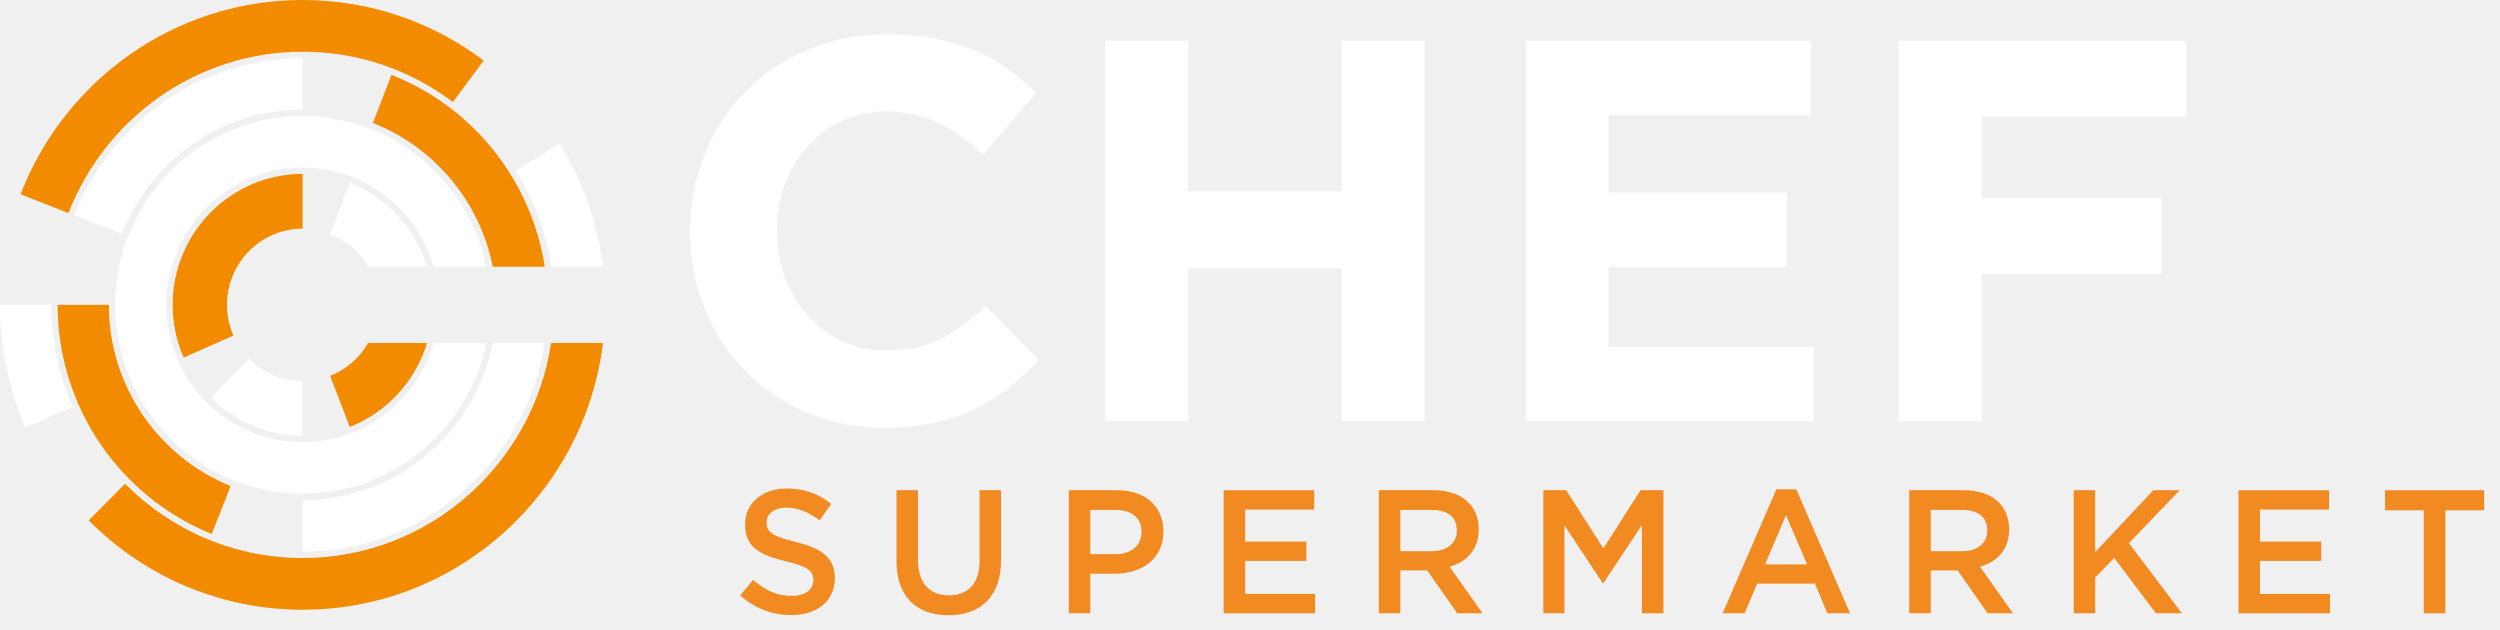
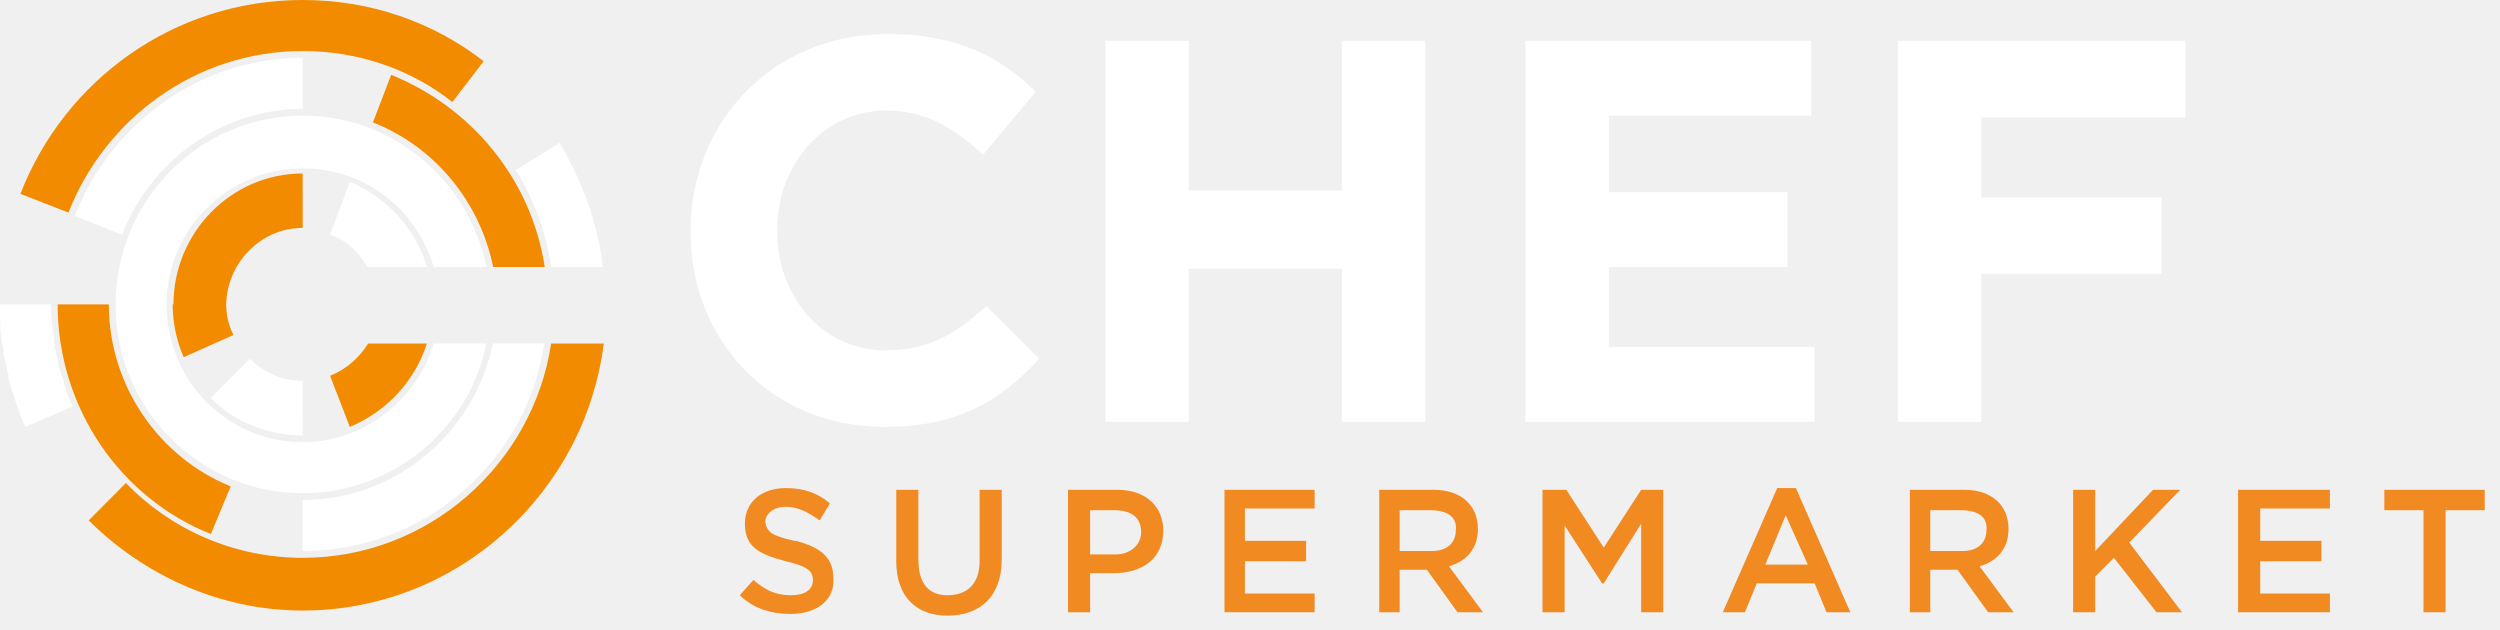
<svg xmlns="http://www.w3.org/2000/svg" width="147px" height="37px" viewBox="0 0 147 37" version="1.1">
  <description>Created with Sketch (http://www.bohemiancoding.com/sketch)</description>
  <defs />
  <g id="Page-1" stroke="none" stroke-width="1" fill="none" fill-rule="evenodd">
    <g id="Cookbooks" transform="translate(-70, -17)">
      <g id="-:-nav-bar">
        <g id="logo-supermarket" transform="translate(70, 17)">
-           <g id="Group" transform="translate(40.68229, 1.914894)" fill="#FFFFFF">
-             <path d="M-0.108,11.732 L-0.108,11.669 C-0.108,5.307 4.653,0.096 11.476,0.096 C15.666,0.096 18.172,1.503 20.236,3.549 L17.125,7.161 C15.412,5.595 13.666,4.636 11.445,4.636 C7.7,4.636 5.003,7.768 5.003,11.604 L5.003,11.668 C5.003,15.504 7.637,18.701 11.445,18.701 C13.984,18.701 15.539,17.678 17.284,16.079 L20.394,19.244 C18.109,21.706 15.57,23.24 11.286,23.24 C4.748,23.241 -0.108,18.158 -0.108,11.732 L-0.108,11.732 Z" id="Shape" />
-             <path d="M24.298,0.48 L29.185,0.48 L29.185,9.335 L38.198,9.335 L38.198,0.48 L43.086,0.48 L43.086,22.858 L38.198,22.858 L38.198,13.874 L29.185,13.874 L29.185,22.858 L24.298,22.858 L24.298,0.48 L24.298,0.48 Z" id="Shape" />
-             <path d="M49.053,0.48 L65.81,0.48 L65.81,4.86 L53.909,4.86 L53.909,9.399 L64.382,9.399 L64.382,13.778 L53.909,13.778 L53.909,18.478 L65.969,18.478 L65.969,22.858 L49.053,22.858 L49.053,0.48 L49.053,0.48 L49.053,0.48 Z" id="Shape" />
-             <path d="M70.951,0.48 L87.867,0.48 L87.867,4.955 L75.839,4.955 L75.839,9.719 L86.439,9.719 L86.439,14.194 L75.839,14.194 L75.839,22.858 L70.951,22.858 L70.951,0.48 L70.951,0.48 Z" id="Shape" />
+           <g id="Group" fill="#FFFFFF">
+             <path d="M40.6 13.6 L40.6 13.6 C40.6 7.2 45.4 2 52.2 2 C56.3 2 58.9 3.4 60.9 5.4 L57.8 9.1 C56.1 7.5 54.4 6.5 52.1 6.5 C48.4 6.5 45.7 9.7 45.7 13.5 L45.7 13.6 C45.7 17.4 48.3 20.6 52.1 20.6 C54.7 20.6 56.2 19.6 58 18 L61.1 21.1 C58.8 23.6 56.3 25.1 52 25.1 C45.4 25.1 40.6 20.1 40.6 13.6 L40.6 13.6 Z" id="Shape" />
+             <path d="M65 2.4 L69.9 2.4 L69.9 11.2 L78.9 11.2 L78.9 2.4 L83.8 2.4 L83.8 24.8 L78.9 24.8 L78.9 15.8 L69.9 15.8 L69.9 24.8 L65 24.8 L65 2.4 L65 2.4 Z" id="Shape" />
+             <path d="M89.7 2.4 L106.5 2.4 L106.5 6.8 L94.6 6.8 L94.6 11.3 L105.1 11.3 L105.1 15.7 L94.6 15.7 L94.6 20.4 L106.7 20.4 L106.7 24.8 L89.7 24.8 L89.7 2.4 L89.7 2.4 L89.7 2.4 Z" id="Shape" />
+             <path d="M111.6 2.4 L128.5 2.4 L128.5 6.9 L116.5 6.9 L116.5 11.6 L127.1 11.6 L127.1 16.1 L116.5 16.1 L116.5 24.8 L111.6 24.8 L111.6 2.4 L111.6 2.4 Z" id="Shape" />
          </g>
-           <path d="M17.797,26 C13.377,26 9.781,22.378 9.781,17.926 C9.781,13.474 13.377,9.852 17.797,9.852 C21.445,9.852 24.529,12.32 25.496,15.685 L28.598,15.685 C27.566,10.631 23.115,6.819 17.797,6.819 C11.717,6.819 6.771,11.801 6.771,17.925 C6.771,24.05 11.717,29.032 17.797,29.032 C23.115,29.032 27.566,25.22 28.598,20.166 L25.496,20.166 C24.529,23.531 21.445,26 17.797,26 L17.797,26 Z" id="Shape" fill="#FFFFFF" />
-           <path d="M12.394,23.369 C13.778,24.763 15.689,25.627 17.797,25.627 L17.797,22.408 C16.569,22.408 15.456,21.906 14.651,21.095 L12.394,23.369 L12.394,23.369 Z" id="Shape" fill="#FFFFFF" />
-           <path d="M10.152,17.926 C10.152,19.028 10.384,20.076 10.801,21.025 L13.724,19.73 C13.482,19.178 13.347,18.568 13.347,17.926 C13.347,15.451 15.339,13.444 17.796,13.444 L17.796,10.226 C13.581,10.225 10.152,13.68 10.152,17.926 L10.152,17.926 Z" id="Shape" fill="#F38B00" />
-           <path d="M20.569,10.75 L19.41,13.751 C20.356,14.122 21.146,14.809 21.649,15.685 L25.111,15.685 C24.427,13.425 22.737,11.603 20.569,10.75 L20.569,10.75 Z" id="Shape" fill="#FFFFFF" />
-           <path d="M19.41,22.101 L20.569,25.102 C22.737,24.249 24.426,22.427 25.11,20.167 L21.649,20.167 C21.146,21.042 20.356,21.729 19.41,22.101 L19.41,22.101 Z" id="Shape" fill="#F38B00" />
-           <path d="M3.653,22.234 C3.602,22.065 3.555,21.895 3.51,21.724 C3.507,21.714 3.504,21.703 3.502,21.693 C3.46,21.535 3.422,21.376 3.385,21.216 C3.378,21.184 3.372,21.151 3.364,21.118 C3.334,20.981 3.306,20.843 3.279,20.705 C3.268,20.643 3.257,20.582 3.247,20.52 C3.227,20.409 3.207,20.299 3.191,20.188 C3.177,20.093 3.164,19.998 3.152,19.903 C3.064,19.254 3.017,18.594 3.018,17.925 L-1.65645763e-17,17.925 C-0.001,18.654 0.044,19.374 0.13,20.083 L0.129,20.083 C0.131,20.099 0.134,20.114 0.136,20.13 C0.159,20.323 0.186,20.516 0.216,20.708 C0.224,20.761 0.233,20.813 0.242,20.865 C0.268,21.023 0.295,21.18 0.325,21.337 C0.341,21.42 0.359,21.503 0.376,21.585 C0.402,21.709 0.428,21.833 0.456,21.957 C0.48,22.066 0.508,22.174 0.535,22.283 C0.559,22.38 0.583,22.477 0.608,22.573 C0.643,22.701 0.679,22.828 0.716,22.955 C0.731,23.008 0.744,23.061 0.76,23.114 L0.762,23.114 C0.971,23.808 1.217,24.487 1.504,25.143 L4.271,23.917 C4.032,23.372 3.827,22.81 3.653,22.234 L3.653,22.234 L3.653,22.234 Z" id="Shape" fill="#FFFFFF" />
-           <path d="M17.797,32.812 C13.722,32.812 10.029,31.141 7.354,28.445 L5.215,30.6 C8.435,33.844 12.883,35.852 17.797,35.852 C26.872,35.852 34.36,29.009 35.455,20.167 L32.407,20.167 C31.331,27.316 25.19,32.812 17.797,32.812 L17.797,32.812 Z" id="Shape" fill="#F38B00" />
-           <path d="M17.797,3.04 C21.107,3.04 24.165,4.142 26.631,6.001 L28.44,3.559 C25.471,1.324 21.788,0 17.797,0 C10.245,0 3.793,4.738 1.209,11.424 L4.025,12.528 C6.175,6.981 11.537,3.04 17.797,3.04 L17.797,3.04 Z" id="Shape" fill="#F38B00" />
-           <path d="M32.407,15.685 L35.455,15.685 C35.128,13.047 34.232,10.587 32.895,8.434 L30.33,10.047 C31.377,11.731 32.1,13.64 32.407,15.685 L32.407,15.685 Z" id="Shape" fill="#FFFFFF" />
-           <path d="M28.975,15.685 L32.032,15.685 C31.234,10.522 27.724,6.253 23.02,4.403 L21.928,7.231 C25.506,8.637 28.211,11.812 28.975,15.685 L28.975,15.685 Z" id="Shape" fill="#F38B00" />
-           <path d="M17.797,6.446 L17.797,6.446 L17.797,3.413 C17.797,3.413 17.797,3.413 17.797,3.413 C11.694,3.413 6.467,7.255 4.371,12.664 L7.176,13.763 C8.834,9.485 12.969,6.446 17.797,6.446 L17.797,6.446 Z" id="Shape" fill="#FFFFFF" />
-           <path d="M6.4,17.926 L6.4,17.926 L3.389,17.926 C3.389,24.024 7.144,29.253 12.446,31.397 L13.564,28.582 C9.37,26.887 6.4,22.75 6.4,17.926 L6.4,17.926 Z" id="Shape" fill="#F38B00" />
-           <path d="M17.797,29.406 L17.797,32.438 C24.985,32.438 30.96,27.109 32.033,20.167 L28.975,20.167 C27.937,25.428 23.32,29.406 17.797,29.406 L17.797,29.406 Z" id="Shape" fill="#FFFFFF" />
-           <g id="Group" transform="translate(43.34375, 28.7234)" fill="#F18A21">
-             <path d="M3.436,3.141 C4.955,3.513 5.745,4.061 5.745,5.271 C5.745,6.635 4.688,7.441 3.179,7.441 C2.081,7.441 1.045,7.059 0.182,6.284 L0.942,5.374 C1.63,5.974 2.317,6.315 3.21,6.315 C3.99,6.315 4.483,5.953 4.483,5.395 C4.483,4.868 4.195,4.59 2.861,4.279 C1.332,3.906 0.469,3.452 0.469,2.108 C0.469,0.847 1.495,-0.001 2.922,-0.001 C3.969,-0.001 4.8,0.319 5.529,0.909 L4.851,1.87 C4.204,1.384 3.558,1.126 2.901,1.126 C2.162,1.126 1.731,1.509 1.731,1.995 C1.732,2.562 2.061,2.81 3.436,3.141 L3.436,3.141 Z" id="Shape" />
-             <path d="M15.517,4.205 C15.517,6.366 14.306,7.452 12.428,7.452 C10.56,7.452 9.37,6.366 9.37,4.268 L9.37,0.102 L10.632,0.102 L10.632,4.216 C10.632,5.56 11.32,6.283 12.449,6.283 C13.567,6.283 14.255,5.601 14.255,4.267 L14.255,0.102 L15.517,0.102 L15.517,4.205 L15.517,4.205 Z" id="Shape" />
-             <path d="M22.191,5.012 L20.764,5.012 L20.764,7.337 L19.502,7.337 L19.502,0.102 L22.335,0.102 C24.007,0.102 25.064,1.052 25.064,2.531 C25.064,4.164 23.771,5.012 22.191,5.012 L22.191,5.012 Z M22.232,1.259 L20.764,1.259 L20.764,3.865 L22.232,3.865 C23.186,3.865 23.782,3.337 23.782,2.562 C23.782,1.704 23.176,1.259 22.232,1.259 L22.232,1.259 Z" id="Shape" />
-             <path d="M33.934,1.239 L29.87,1.239 L29.87,3.12 L33.473,3.12 L33.473,4.257 L29.87,4.257 L29.87,6.201 L33.985,6.201 L33.985,7.338 L28.607,7.338 L28.607,0.102 L33.934,0.102 L33.934,1.239 L33.934,1.239 Z" id="Shape" />
-             <path d="M42.342,7.338 L40.576,4.816 L38.996,4.816 L38.996,7.338 L37.734,7.338 L37.734,0.102 L40.936,0.102 C42.588,0.102 43.605,0.98 43.605,2.396 C43.605,3.596 42.897,4.319 41.891,4.598 L43.83,7.337 L42.342,7.338 L42.342,7.338 Z M40.833,1.259 L38.996,1.259 L38.996,3.689 L40.843,3.689 C41.746,3.689 42.321,3.214 42.321,2.468 C42.322,1.673 41.767,1.259 40.833,1.259 L40.833,1.259 Z" id="Shape" />
-             <path d="M50.935,5.56 L50.894,5.56 L48.646,2.169 L48.646,7.338 L47.404,7.338 L47.404,0.102 L48.749,0.102 L50.935,3.524 L53.12,0.102 L54.465,0.102 L54.465,7.338 L53.203,7.338 L53.203,2.148 L50.935,5.56 L50.935,5.56 Z" id="Shape" />
-             <path d="M65.439,7.338 L64.105,7.338 L63.376,5.591 L59.979,5.591 L59.24,7.338 L57.947,7.338 L61.108,0.05 L62.278,0.05 L65.439,7.338 L65.439,7.338 Z M61.672,1.569 L60.441,4.464 L62.914,4.464 L61.672,1.569 L61.672,1.569 Z" id="Shape" />
-             <path d="M73.529,7.338 L71.764,4.816 L70.183,4.816 L70.183,7.338 L68.921,7.338 L68.921,0.102 L72.123,0.102 C73.776,0.102 74.792,0.98 74.792,2.396 C74.792,3.596 74.084,4.319 73.078,4.598 L75.018,7.337 L73.529,7.338 L73.529,7.338 Z M72.02,1.259 L70.183,1.259 L70.183,3.689 L72.03,3.689 C72.933,3.689 73.508,3.214 73.508,2.468 C73.508,1.673 72.954,1.259 72.02,1.259 L72.02,1.259 Z" id="Shape" />
-             <path d="M84.954,7.338 L83.425,7.338 L80.972,4.081 L79.854,5.239 L79.854,7.337 L78.592,7.337 L78.592,0.102 L79.854,0.102 L79.854,3.74 L83.271,0.102 L84.821,0.102 L81.835,3.213 L84.954,7.338 L84.954,7.338 Z" id="Shape" />
-             <path d="M93.608,1.239 L89.544,1.239 L89.544,3.12 L93.146,3.12 L93.146,4.257 L89.544,4.257 L89.544,6.201 L93.659,6.201 L93.659,7.338 L88.281,7.338 L88.281,0.102 L93.608,0.102 L93.608,1.239 L93.608,1.239 Z" id="Shape" />
-             <path d="M100.445,7.338 L99.173,7.338 L99.173,1.28 L96.895,1.28 L96.895,0.102 L102.724,0.102 L102.724,1.28 L100.445,1.28 L100.445,7.338 L100.445,7.338 Z" id="Shape" />
+           <path d="M17.797 26 C13.377 26 9.8 22.4 9.8 17.9 C9.781 13.5 13.4 9.9 17.8 9.9 C21.445 9.9 24.5 12.3 25.5 15.7 L28.598 15.7 C27.566 10.6 23.1 6.8 17.8 6.8 C11.717 6.8 6.8 11.8 6.8 17.9 C6.771 24 11.7 29 17.8 29 C23.115 29 27.6 25.2 28.6 20.2 L25.496 20.2 C24.529 23.5 21.4 26 17.8 26 L17.797 26 Z" id="Shape" fill="#FFFFFF" />
+           <path d="M12.394 23.4 C13.778 24.8 15.7 25.6 17.8 25.6 L17.797 22.4 C16.569 22.4 15.5 21.9 14.7 21.1 L12.394 23.4 L12.394 23.4 Z" id="Shape" fill="#FFFFFF" />
+           <path d="M10.152 17.9 C10.152 19 10.4 20.1 10.8 21 L13.724 19.7 C13.482 19.2 13.3 18.6 13.3 17.9 C13.347 15.5 15.3 13.4 17.8 13.4 L17.796 10.2 C13.581 10.2 10.2 13.7 10.2 17.9 L10.152 17.9 Z" id="Shape" fill="#F38B00" />
+           <path d="M20.569 10.7 L19.41 13.8 C20.356 14.1 21.1 14.8 21.6 15.7 L25.111 15.7 C24.427 13.4 22.7 11.6 20.6 10.7 L20.569 10.7 Z" id="Shape" fill="#FFFFFF" />
+           <path d="M19.41 22.1 L20.569 25.1 C22.737 24.2 24.4 22.4 25.1 20.2 L21.649 20.2 C21.146 21 20.4 21.7 19.4 22.1 L19.41 22.1 Z" id="Shape" fill="#F38B00" />
+           <path d="M3.653 22.2 C3.602 22.1 3.6 21.9 3.5 21.7 C3.507 21.7 3.5 21.7 3.5 21.7 C3.46 21.5 3.4 21.4 3.4 21.2 C3.378 21.2 3.4 21.2 3.4 21.1 C3.334 21 3.3 20.8 3.3 20.7 C3.268 20.6 3.3 20.6 3.2 20.5 C3.227 20.4 3.2 20.3 3.2 20.2 C3.177 20.1 3.2 20 3.2 19.9 C3.064 19.3 3 18.6 3 17.9 L-1.65645763e-17 17.9 C-0.001 18.7 0 19.4 0.1 20.1 L0.129 20.1 C0.131 20.1 0.1 20.1 0.1 20.1 C0.159 20.3 0.2 20.5 0.2 20.7 C0.224 20.8 0.2 20.8 0.2 20.9 C0.268 21 0.3 21.2 0.3 21.3 C0.341 21.4 0.4 21.5 0.4 21.6 C0.402 21.7 0.4 21.8 0.5 22 C0.48 22.1 0.5 22.2 0.5 22.3 C0.559 22.4 0.6 22.5 0.6 22.6 C0.643 22.7 0.7 22.8 0.7 23 C0.731 23 0.7 23.1 0.8 23.1 L0.762 23.1 C0.971 23.8 1.2 24.5 1.5 25.1 L4.271 23.9 C4.032 23.4 3.8 22.8 3.7 22.2 L3.653 22.2 L3.653 22.2 Z" id="Shape" fill="#FFFFFF" />
+           <path d="M17.797 32.8 C13.722 32.8 10 31.1 7.4 28.4 L5.215 30.6 C8.435 33.8 12.9 35.9 17.8 35.9 C26.872 35.9 34.4 29 35.5 20.2 L32.407 20.2 C31.331 27.3 25.2 32.8 17.8 32.8 L17.797 32.8 Z" id="Shape" fill="#F38B00" />
+           <path d="M17.797 3 C21.107 3 24.2 4.1 26.6 6 L28.44 3.6 C25.471 1.3 21.8 0 17.8 0 C10.245 0 3.8 4.7 1.2 11.4 L4.025 12.5 C6.175 7 11.5 3 17.8 3 L17.797 3 Z" id="Shape" fill="#F38B00" />
+           <path d="M32.407 15.7 L35.455 15.7 C35.128 13 34.2 10.6 32.9 8.4 L30.33 10 C31.377 11.7 32.1 13.6 32.4 15.7 L32.407 15.7 Z" id="Shape" fill="#FFFFFF" />
+           <path d="M28.975 15.7 L32.032 15.7 C31.234 10.5 27.7 6.3 23 4.4 L21.928 7.2 C25.506 8.6 28.2 11.8 29 15.7 L28.975 15.7 Z" id="Shape" fill="#F38B00" />
+           <path d="M17.797 6.4 L17.797 6.4 L17.797 3.4 C17.797 3.4 17.8 3.4 17.8 3.4 C11.694 3.4 6.5 7.3 4.4 12.7 L7.176 13.8 C8.834 9.5 13 6.4 17.8 6.4 L17.797 6.4 Z" id="Shape" fill="#FFFFFF" />
+           <path d="M6.4 17.9 L6.4 17.9 L3.389 17.9 C3.389 24 7.1 29.3 12.4 31.4 L13.564 28.6 C9.37 26.9 6.4 22.7 6.4 17.9 L6.4 17.9 Z" id="Shape" fill="#F38B00" />
+           <path d="M17.797 29.4 L17.797 32.4 C24.985 32.4 31 27.1 32 20.2 L28.975 20.2 C27.937 25.4 23.3 29.4 17.8 29.4 L17.797 29.4 Z" id="Shape" fill="#FFFFFF" />
+           <g id="Group" fill="#F18A21">
+             <path d="M46.8 31.8 C48.3 32.2 49 32.8 49 34 C49.1 35.3 48 36.1 46.5 36.1 C45.4 36.1 44.3 35.8 43.5 35 L44.3 34.1 C45 34.7 45.6 35 46.5 35 C47.3 35 47.8 34.7 47.8 34.1 C47.8 33.6 47.5 33.3 46.2 33 C44.7 32.6 43.8 32.2 43.8 30.8 C43.8 29.5 44.8 28.7 46.2 28.7 C47.3 28.7 48.1 29 48.8 29.6 L48.2 30.6 C47.5 30.1 46.9 29.8 46.2 29.8 C45.5 29.8 45 30.2 45 30.7 C45.1 31.3 45.4 31.5 46.7 31.8 L46.8 31.8 Z" id="Shape" />
+             <path d="M58.9 32.9 C58.9 35.1 57.6 36.2 55.7 36.2 C53.9 36.2 52.7 35.1 52.7 33 L52.7 28.8 L54 28.8 L54 32.9 C54 34.3 54.6 35 55.7 35 C56.9 35 57.6 34.3 57.6 33 L57.6 28.8 L58.9 28.8 L58.9 32.9 L58.9 32.9 Z" id="Shape" />
+             <path d="M65.5 33.7 L64.1 33.7 L64.1 36 L62.8 36 L62.8 28.8 L65.7 28.8 C67.4 28.8 68.4 29.8 68.4 31.2 C68.4 32.9 67.1 33.7 65.5 33.7 L65.5 33.7 ZM65.6 30 L64.1 30 L64.1 32.6 L65.6 32.6 C66.5 32.6 67.1 32 67.1 31.3 C67.1 30.4 66.5 30 65.5 30 L65.6 30 Z" id="Shape" />
+             <path d="M77.3 29.9 L73.2 29.9 L73.2 31.8 L76.8 31.8 L76.8 33 L73.2 33 L73.2 34.9 L77.3 34.9 L77.3 36 L72 36 L72 28.8 L77.3 28.8 L77.3 29.9 L77.3 29.9 Z" id="Shape" />
+             <path d="M85.7 36 L83.9 33.5 L82.3 33.5 L82.3 36 L81.1 36 L81.1 28.8 L84.3 28.8 C85.9 28.8 86.9 29.7 86.9 31.1 C86.9 32.3 86.2 33 85.2 33.3 L87.2 36 L85.7 36 L85.7 36 ZM84.2 30 L82.3 30 L82.3 32.4 L84.2 32.4 C85.1 32.4 85.6 31.9 85.6 31.2 C85.7 30.4 85.1 30 84.1 30 L84.2 30 Z" id="Shape" />
+             <path d="M94.3 34.3 L94.2 34.3 L92 30.9 L92 36 L90.7 36 L90.7 28.8 L92.1 28.8 L94.3 32.2 L96.5 28.8 L97.8 28.8 L97.8 36 L96.5 36 L96.5 30.8 L94.3 34.3 L94.3 34.3 Z" id="Shape" />
+             <path d="M108.8 36 L107.4 36 L106.7 34.3 L103.3 34.3 L102.6 36 L101.3 36 L104.5 28.7 L105.6 28.7 L108.8 36 L108.8 36 ZM105 30.3 L103.8 33.2 L106.3 33.2 L105 30.3 L105 30.3 Z" id="Shape" />
+             <path d="M116.9 36 L115.1 33.5 L113.5 33.5 L113.5 36 L112.3 36 L112.3 28.8 L115.5 28.8 C117.1 28.8 118.1 29.7 118.1 31.1 C118.1 32.3 117.4 33 116.4 33.3 L118.4 36 L116.9 36 L116.9 36 ZM115.4 30 L113.5 30 L113.5 32.4 L115.4 32.4 C116.3 32.4 116.8 31.9 116.8 31.2 C116.9 30.4 116.3 30 115.3 30 L115.4 30 Z" id="Shape" />
+             <path d="M128.3 36 L126.8 36 L124.3 32.8 L123.2 33.9 L123.2 36 L121.9 36 L121.9 28.8 L123.2 28.8 L123.2 32.4 L126.6 28.8 L128.2 28.8 L125.2 31.9 L128.3 36 L128.3 36 Z" id="Shape" />
+             <path d="M137 29.9 L132.9 29.9 L132.9 31.8 L136.5 31.8 L136.5 33 L132.9 33 L132.9 34.9 L137 34.9 L137 36 L131.6 36 L131.6 28.8 L137 28.8 L137 29.9 L137 29.9 Z" id="Shape" />
+             <path d="M143.8 36 L142.5 36 L142.5 30 L140.2 30 L140.2 28.8 L146.1 28.8 L146.1 30 L143.8 30 L143.8 36 L143.8 36 Z" id="Shape" />
          </g>
        </g>
      </g>
    </g>
  </g>
</svg>
